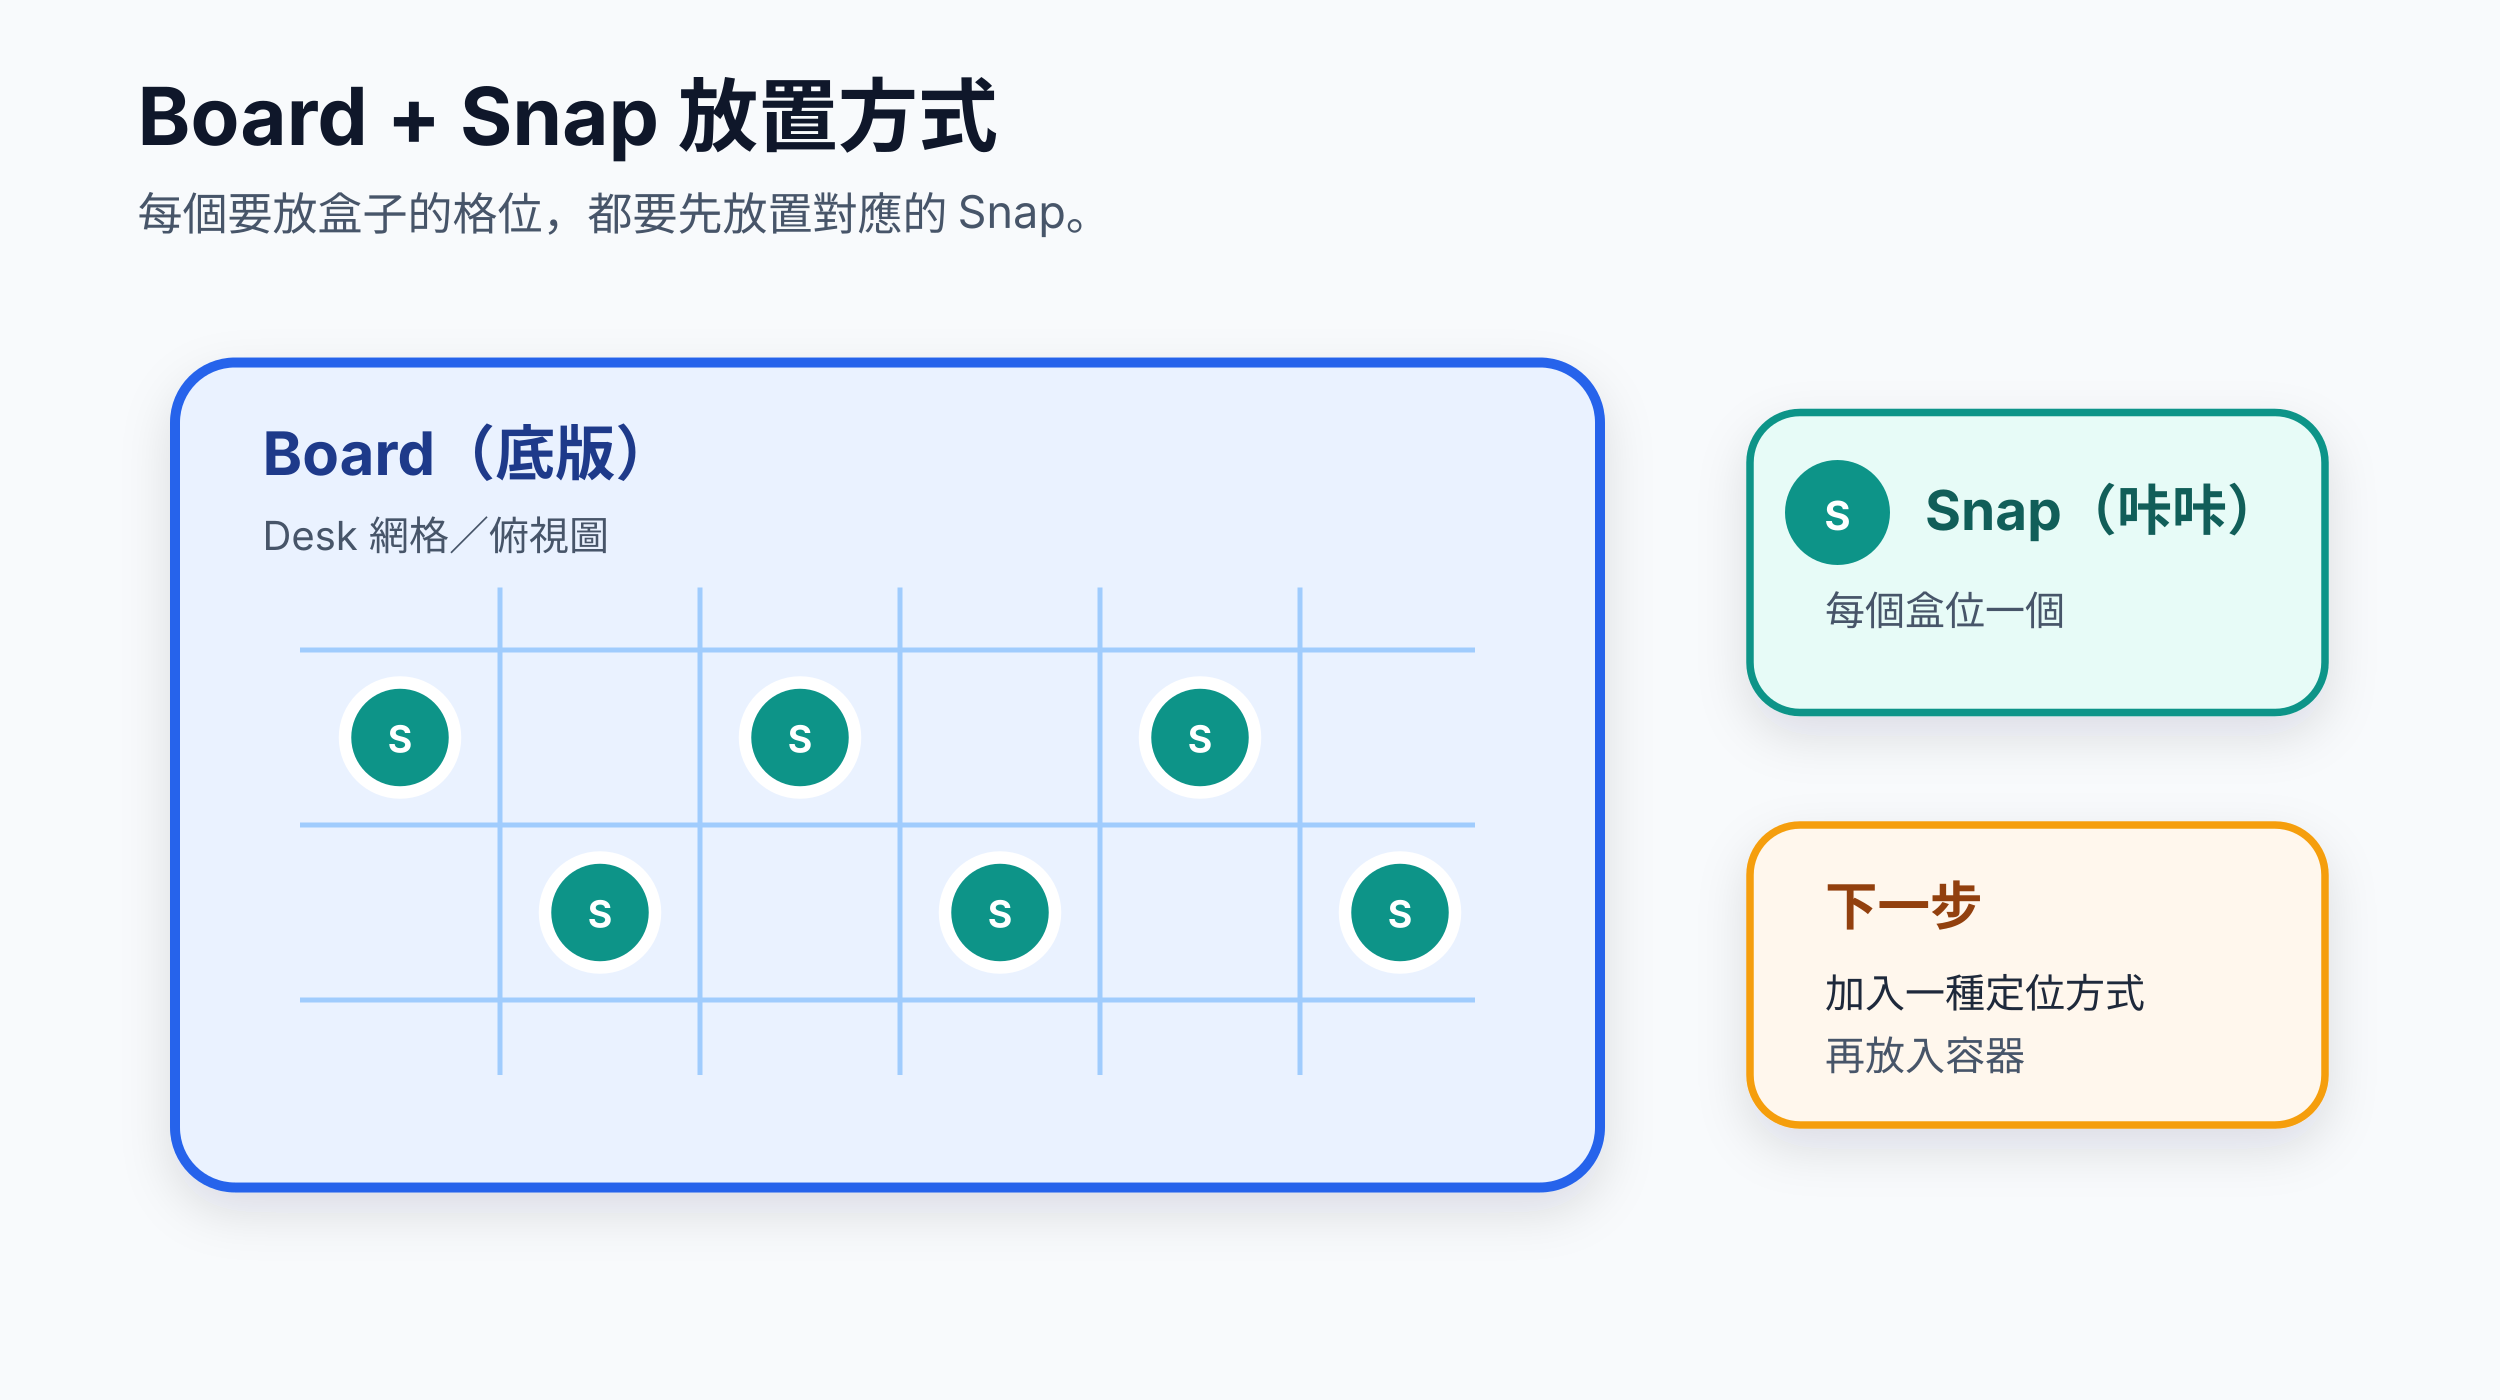
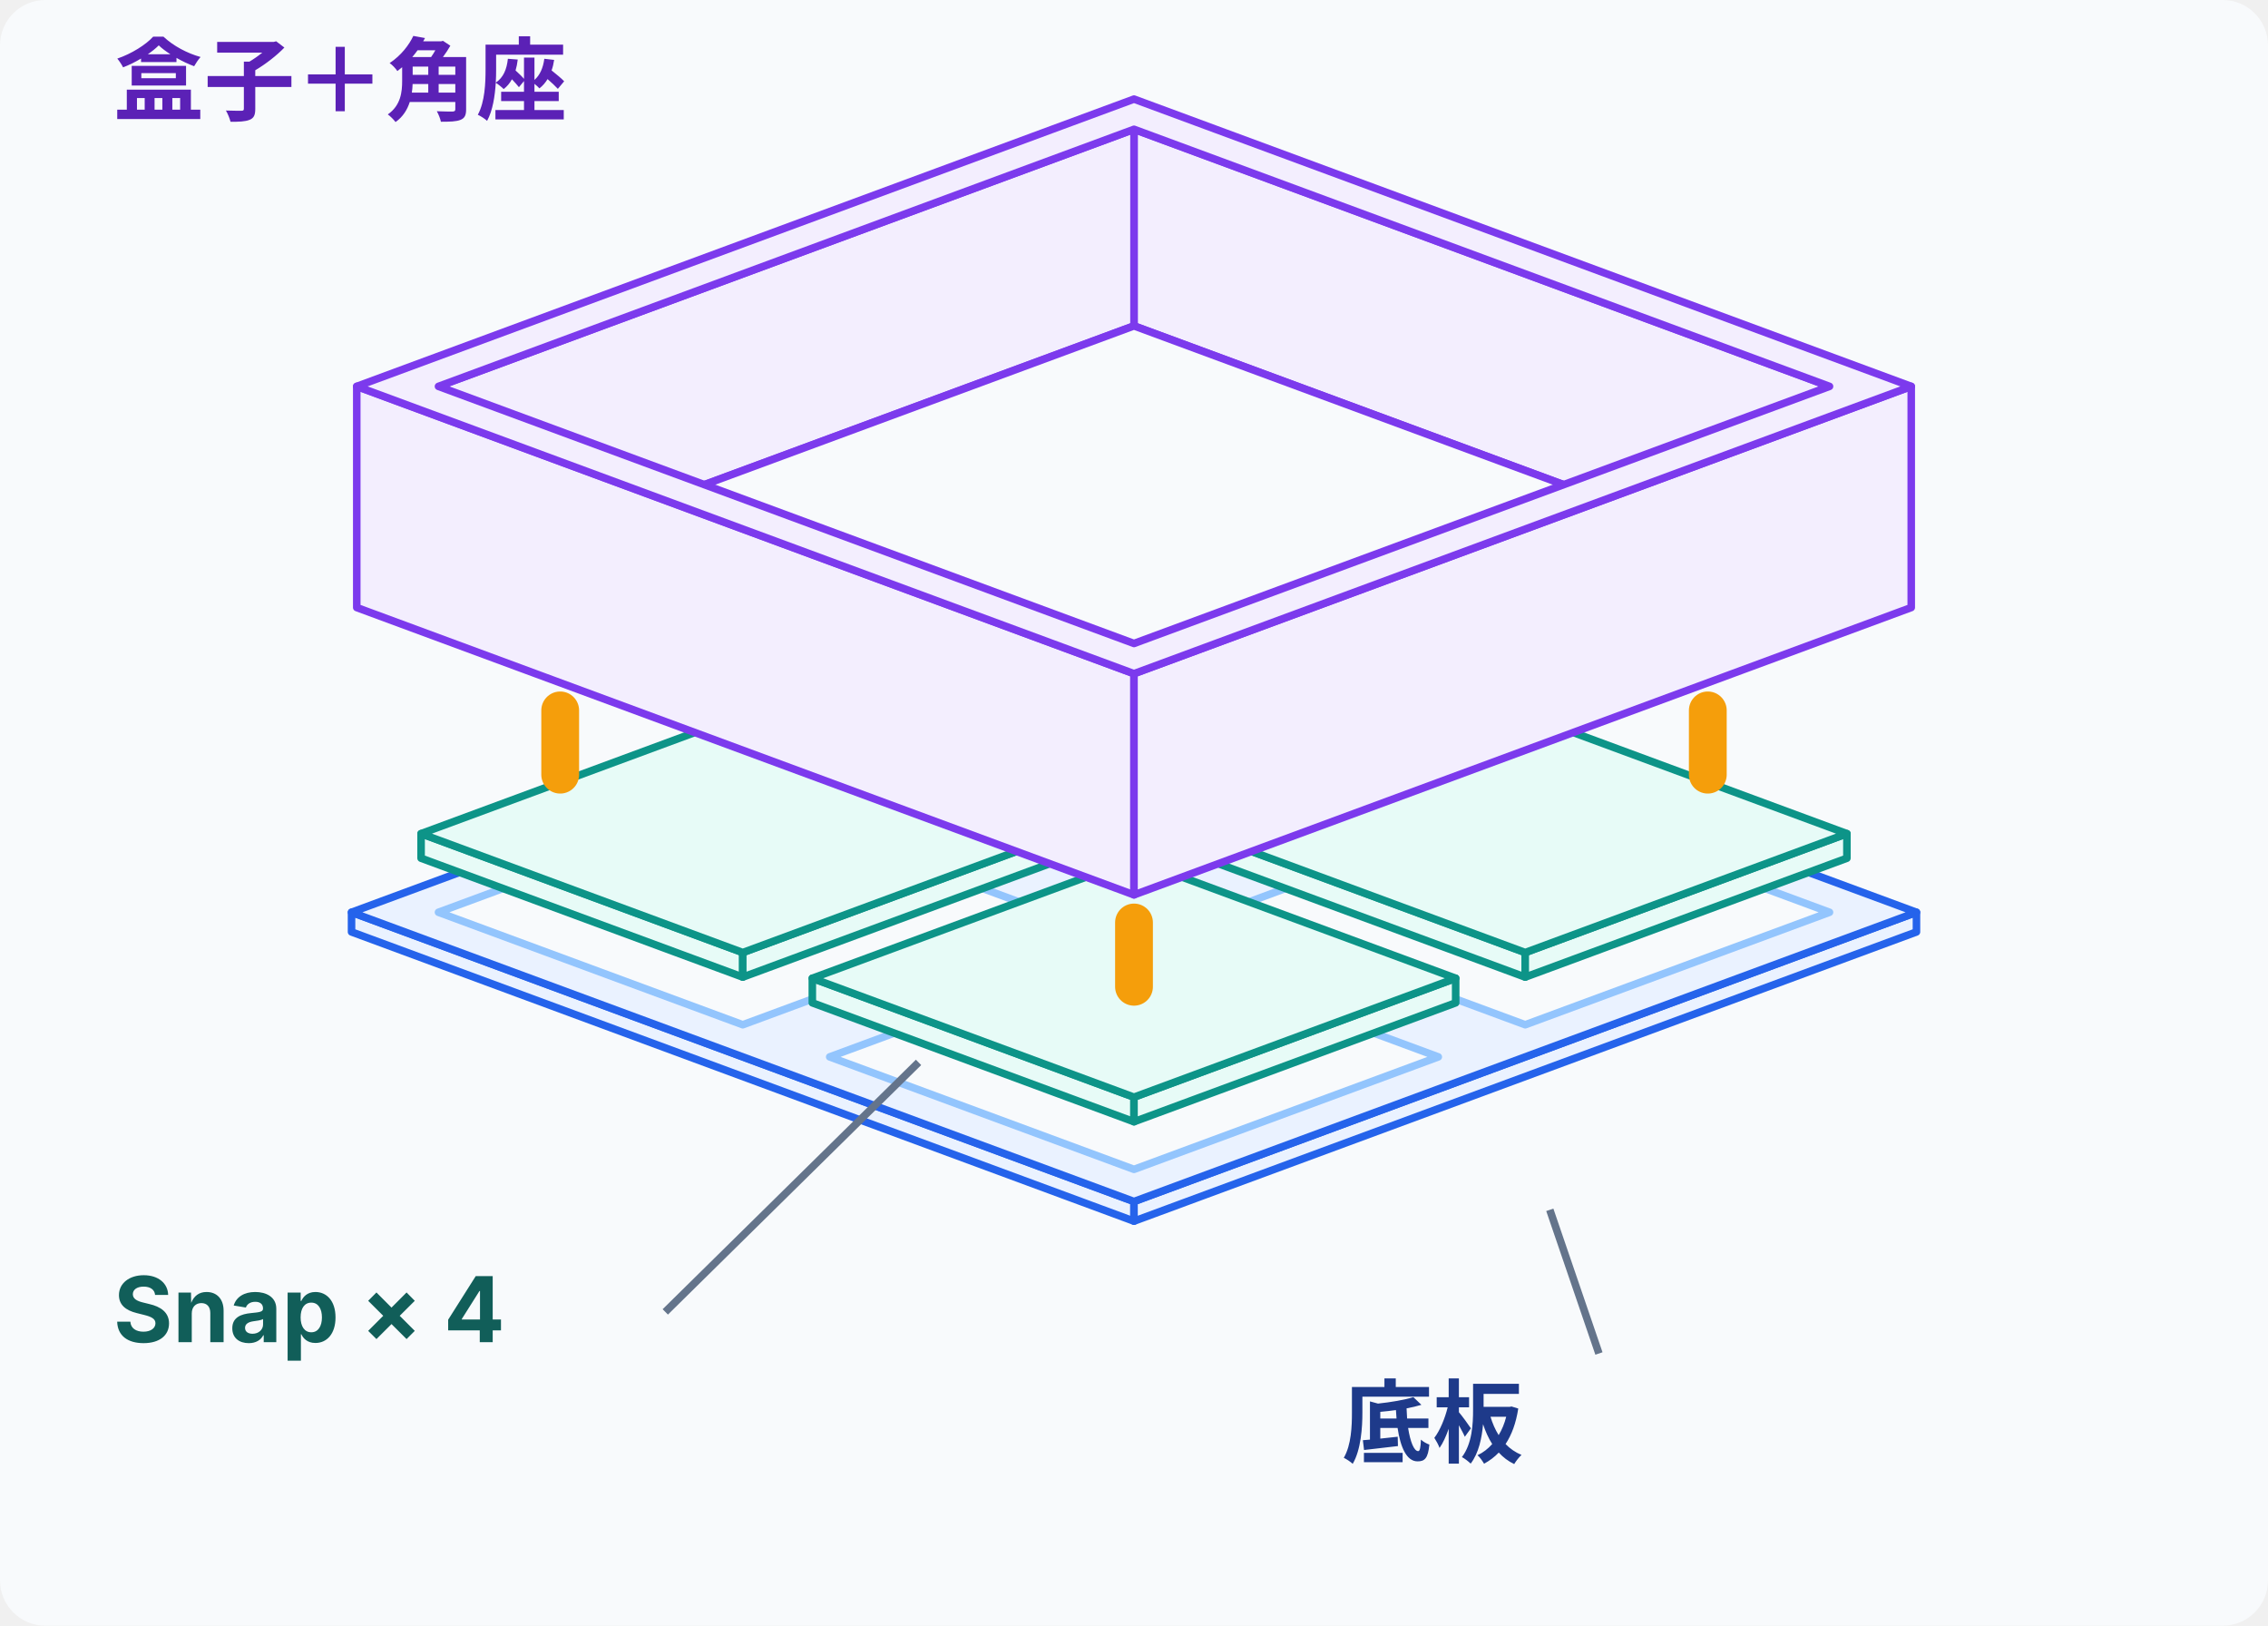
- <svg xmlns="http://www.w3.org/2000/svg" width="1000" height="560" viewBox="0 0 1000 560" role="img" aria-labelledby="title desc">
-   <defs>
-     <filter id="shadow" x="-20%" y="-20%" width="140%" height="150%">
-       <feDropShadow dx="0" dy="8" stdDeviation="10" flood-color="#0f172a" flood-opacity="0.12" />
-     </filter>
-   </defs>
-   <rect width="1000" height="560" fill="#f8fafc" />
-   <text x="55" y="58" fill="#0f172a" font-family="Noto Sans TC, Inter, sans-serif" font-size="32" font-weight="750">Board + Snap 放置方式</text>
-   <text x="55" y="92" fill="#475569" font-family="Noto Sans TC, Inter, sans-serif" font-size="18">每個要放盒子的格位，都要先放置對應的 Snap。</text>
-   <g filter="url(#shadow)">
-     <rect x="70" y="145" width="570" height="330" rx="24" fill="#eaf2ff" stroke="#2563eb" stroke-width="4" />
-   </g>
-   <text x="105" y="190" fill="#1e3a8a" font-family="Noto Sans TC, Inter, sans-serif" font-size="24" font-weight="700">Board（底版）</text>
-   <text x="105" y="220" fill="#475569" font-family="Noto Sans TC, Inter, sans-serif" font-size="16">Desk 網格／俯視圖</text>
-   <g stroke="#93c5fd" stroke-width="2" opacity="0.85">
-     <path d="M 120 260 H 590 M 120 330 H 590 M 120 400 H 590" />
-     <path d="M 200 235 V 430 M 280 235 V 430 M 360 235 V 430 M 440 235 V 430 M 520 235 V 430" />
-   </g>
-   <g fill="#0d9488" stroke="white" stroke-width="5">
-     <circle cx="160" cy="295" r="22" />
-     <circle cx="320" cy="295" r="22" />
-     <circle cx="480" cy="295" r="22" />
-     <circle cx="240" cy="365" r="22" />
-     <circle cx="400" cy="365" r="22" />
-     <circle cx="560" cy="365" r="22" />
-   </g>
-   <g fill="white" font-family="Inter, sans-serif" font-size="15" font-weight="700" text-anchor="middle">
-     <text x="160" y="301">S</text>
-     <text x="320" y="301">S</text>
-     <text x="480" y="301">S</text>
-     <text x="240" y="371">S</text>
-     <text x="400" y="371">S</text>
-     <text x="560" y="371">S</text>
-   </g>
-   <g filter="url(#shadow)">
-     <rect x="700" y="165" width="230" height="120" rx="20" fill="#e7fbf7" stroke="#0d9488" stroke-width="3" />
-   </g>
-   <circle cx="735" cy="205" r="21" fill="#0d9488" />
-   <text x="735" y="212" text-anchor="middle" fill="white" font-family="Inter, sans-serif" font-size="16" font-weight="700">S</text>
-   <text x="770" y="212" fill="#115e59" font-family="Noto Sans TC, Inter, sans-serif" font-size="22" font-weight="700">Snap（咔咔）</text>
-   <text x="730" y="250" fill="#475569" font-family="Noto Sans TC, Inter, sans-serif" font-size="16">每個盒位一個</text>
-   <g filter="url(#shadow)">
-     <rect x="700" y="330" width="230" height="120" rx="20" fill="#fff7ed" stroke="#f59e0b" stroke-width="3" />
-   </g>
-   <text x="730" y="370" fill="#92400e" font-family="Noto Sans TC, Inter, sans-serif" font-size="21" font-weight="700">下一步</text>
-   <text x="730" y="403" fill="#1e293b" font-family="Noto Sans TC, Inter, sans-serif" font-size="16">加入一種定位方式</text>
-   <text x="730" y="428" fill="#475569" font-family="Noto Sans TC, Inter, sans-serif" font-size="16">再放入容器</text>
+ <svg xmlns="http://www.w3.org/2000/svg" width="600" height="430" viewBox="0 0 600 430" role="img" aria-labelledby="title desc">
+   <rect width="600" height="430" rx="12" fill="#f8fafc" />
+   <polygon points="93,246.5 300,323 300,317.8 93,241.3" fill="#eaf2ff" stroke="#2563eb" stroke-width="2" stroke-linejoin="round" />
+   <polygon points="507,246.5 300,323 300,317.8 507,241.3" fill="#eaf2ff" stroke="#2563eb" stroke-width="2" stroke-linejoin="round" />
+   <polygon points="300,164.8 507,241.3 300,317.8 93,241.3" fill="#eaf2ff" stroke="#2563eb" stroke-width="2" stroke-linejoin="round" />
+   <polygon points="300,173.3 380.5,203.05 300,232.8 219.5,203.05" fill="#f8fafc" stroke="#93c5fd" stroke-width="2" stroke-linejoin="round" />
+   <polygon points="403.5,211.55 484,241.3 403.5,271.05 323,241.3" fill="#f8fafc" stroke="#93c5fd" stroke-width="2" stroke-linejoin="round" />
+   <polygon points="196.5,211.55 277,241.3 196.5,271.05 116,241.3" fill="#f8fafc" stroke="#93c5fd" stroke-width="2" stroke-linejoin="round" />
+   <polygon points="300,249.8 380.5,279.55 300,309.3 219.5,279.55" fill="#f8fafc" stroke="#93c5fd" stroke-width="2" stroke-linejoin="round" />
+   <polygon points="214.9,188.75 300,220.2 300,213.7 214.9,182.25" fill="#e7fbf7" stroke="#0d9488" stroke-width="2" stroke-linejoin="round" />
+   <polygon points="385.1,188.75 300,220.2 300,213.7 385.1,182.25" fill="#e7fbf7" stroke="#0d9488" stroke-width="2" stroke-linejoin="round" />
+   <polygon points="300,150.8 385.1,182.25 300,213.7 214.9,182.25" fill="#e7fbf7" stroke="#0d9488" stroke-width="2" stroke-linejoin="round" />
+   <polygon points="318.4,227 403.5,258.45 403.5,251.95 318.4,220.5" fill="#e7fbf7" stroke="#0d9488" stroke-width="2" stroke-linejoin="round" />
+   <polygon points="488.6,227 403.5,258.45 403.5,251.95 488.6,220.5" fill="#e7fbf7" stroke="#0d9488" stroke-width="2" stroke-linejoin="round" />
+   <polygon points="403.5,189.05 488.6,220.5 403.5,251.95 318.4,220.5" fill="#e7fbf7" stroke="#0d9488" stroke-width="2" stroke-linejoin="round" />
+   <polygon points="111.4,227 196.5,258.45 196.5,251.95 111.4,220.5" fill="#e7fbf7" stroke="#0d9488" stroke-width="2" stroke-linejoin="round" />
+   <polygon points="281.6,227 196.5,258.45 196.5,251.95 281.6,220.5" fill="#e7fbf7" stroke="#0d9488" stroke-width="2" stroke-linejoin="round" />
+   <polygon points="196.5,189.05 281.6,220.5 196.5,251.95 111.4,220.5" fill="#e7fbf7" stroke="#0d9488" stroke-width="2" stroke-linejoin="round" />
+   <polygon points="214.9,265.25 300,296.7 300,290.2 214.9,258.75" fill="#e7fbf7" stroke="#0d9488" stroke-width="2" stroke-linejoin="round" />
+   <polygon points="385.1,265.25 300,296.7 300,290.2 385.1,258.75" fill="#e7fbf7" stroke="#0d9488" stroke-width="2" stroke-linejoin="round" />
+   <polygon points="300,227.3 385.1,258.75 300,290.2 214.9,258.75" fill="#e7fbf7" stroke="#0d9488" stroke-width="2" stroke-linejoin="round" />
+   <path d="M 300 131.8 V 148.8" stroke="#f59e0b" stroke-width="10" stroke-linecap="round" />
+   <path d="M 451.8 187.9 V 204.9" stroke="#f59e0b" stroke-width="10" stroke-linecap="round" />
+   <path d="M 148.2 187.9 V 204.9" stroke="#f59e0b" stroke-width="10" stroke-linecap="round" />
+   <path d="M 300 244 V 261" stroke="#f59e0b" stroke-width="10" stroke-linecap="round" />
+   <polygon points="300,86.2 484,154.2 484,102.2 300,34.2" fill="#f3eefe" stroke="#7c3aed" stroke-width="2" stroke-linejoin="round" />
+   <polygon points="300,86.2 116,154.2 116,102.2 300,34.2" fill="#f3eefe" stroke="#7c3aed" stroke-width="2" stroke-linejoin="round" />
+   <polygon points="300,86.2 484,154.2 300,222.2 116,154.2" fill="#f8fafc" stroke="#7c3aed" stroke-width="2" stroke-linejoin="round" />
+   <polygon points="94.38,160.7 300,236.69 300,178.19 94.38,102.2" fill="#f3eefe" stroke="#7c3aed" stroke-width="2" stroke-linejoin="round" />
+   <polygon points="505.62,160.7 300,236.69 300,178.19 505.62,102.2" fill="#f3eefe" stroke="#7c3aed" stroke-width="2" stroke-linejoin="round" />
+   <path d="M 300 26.21 L 505.62 102.2 L 300 178.19 L 94.38 102.2 Z M 116 102.2 L 300 170.2 L 484 102.2 L 300 34.2 Z" fill="#f3eefe" fill-rule="evenodd" stroke="#7c3aed" stroke-width="2" stroke-linejoin="round" />
+   <text x="30" y="30" font-family="Noto Sans TC, Inter, sans-serif" font-size="24" font-weight="700" fill="#5b21b6">盒子＋角座</text>
+   <text x="30" y="355" font-family="Noto Sans TC, Inter, sans-serif" font-size="24" font-weight="700" fill="#115e59">Snap × 4</text>
+   <text x="355" y="385" font-family="Noto Sans TC, Inter, sans-serif" font-size="24" font-weight="700" fill="#1e3a8a">底板</text>
+   <path d="M 176 347 L 243 281 M 423 358 L 410 320" fill="none" stroke="#64748b" stroke-width="2" />
</svg>
